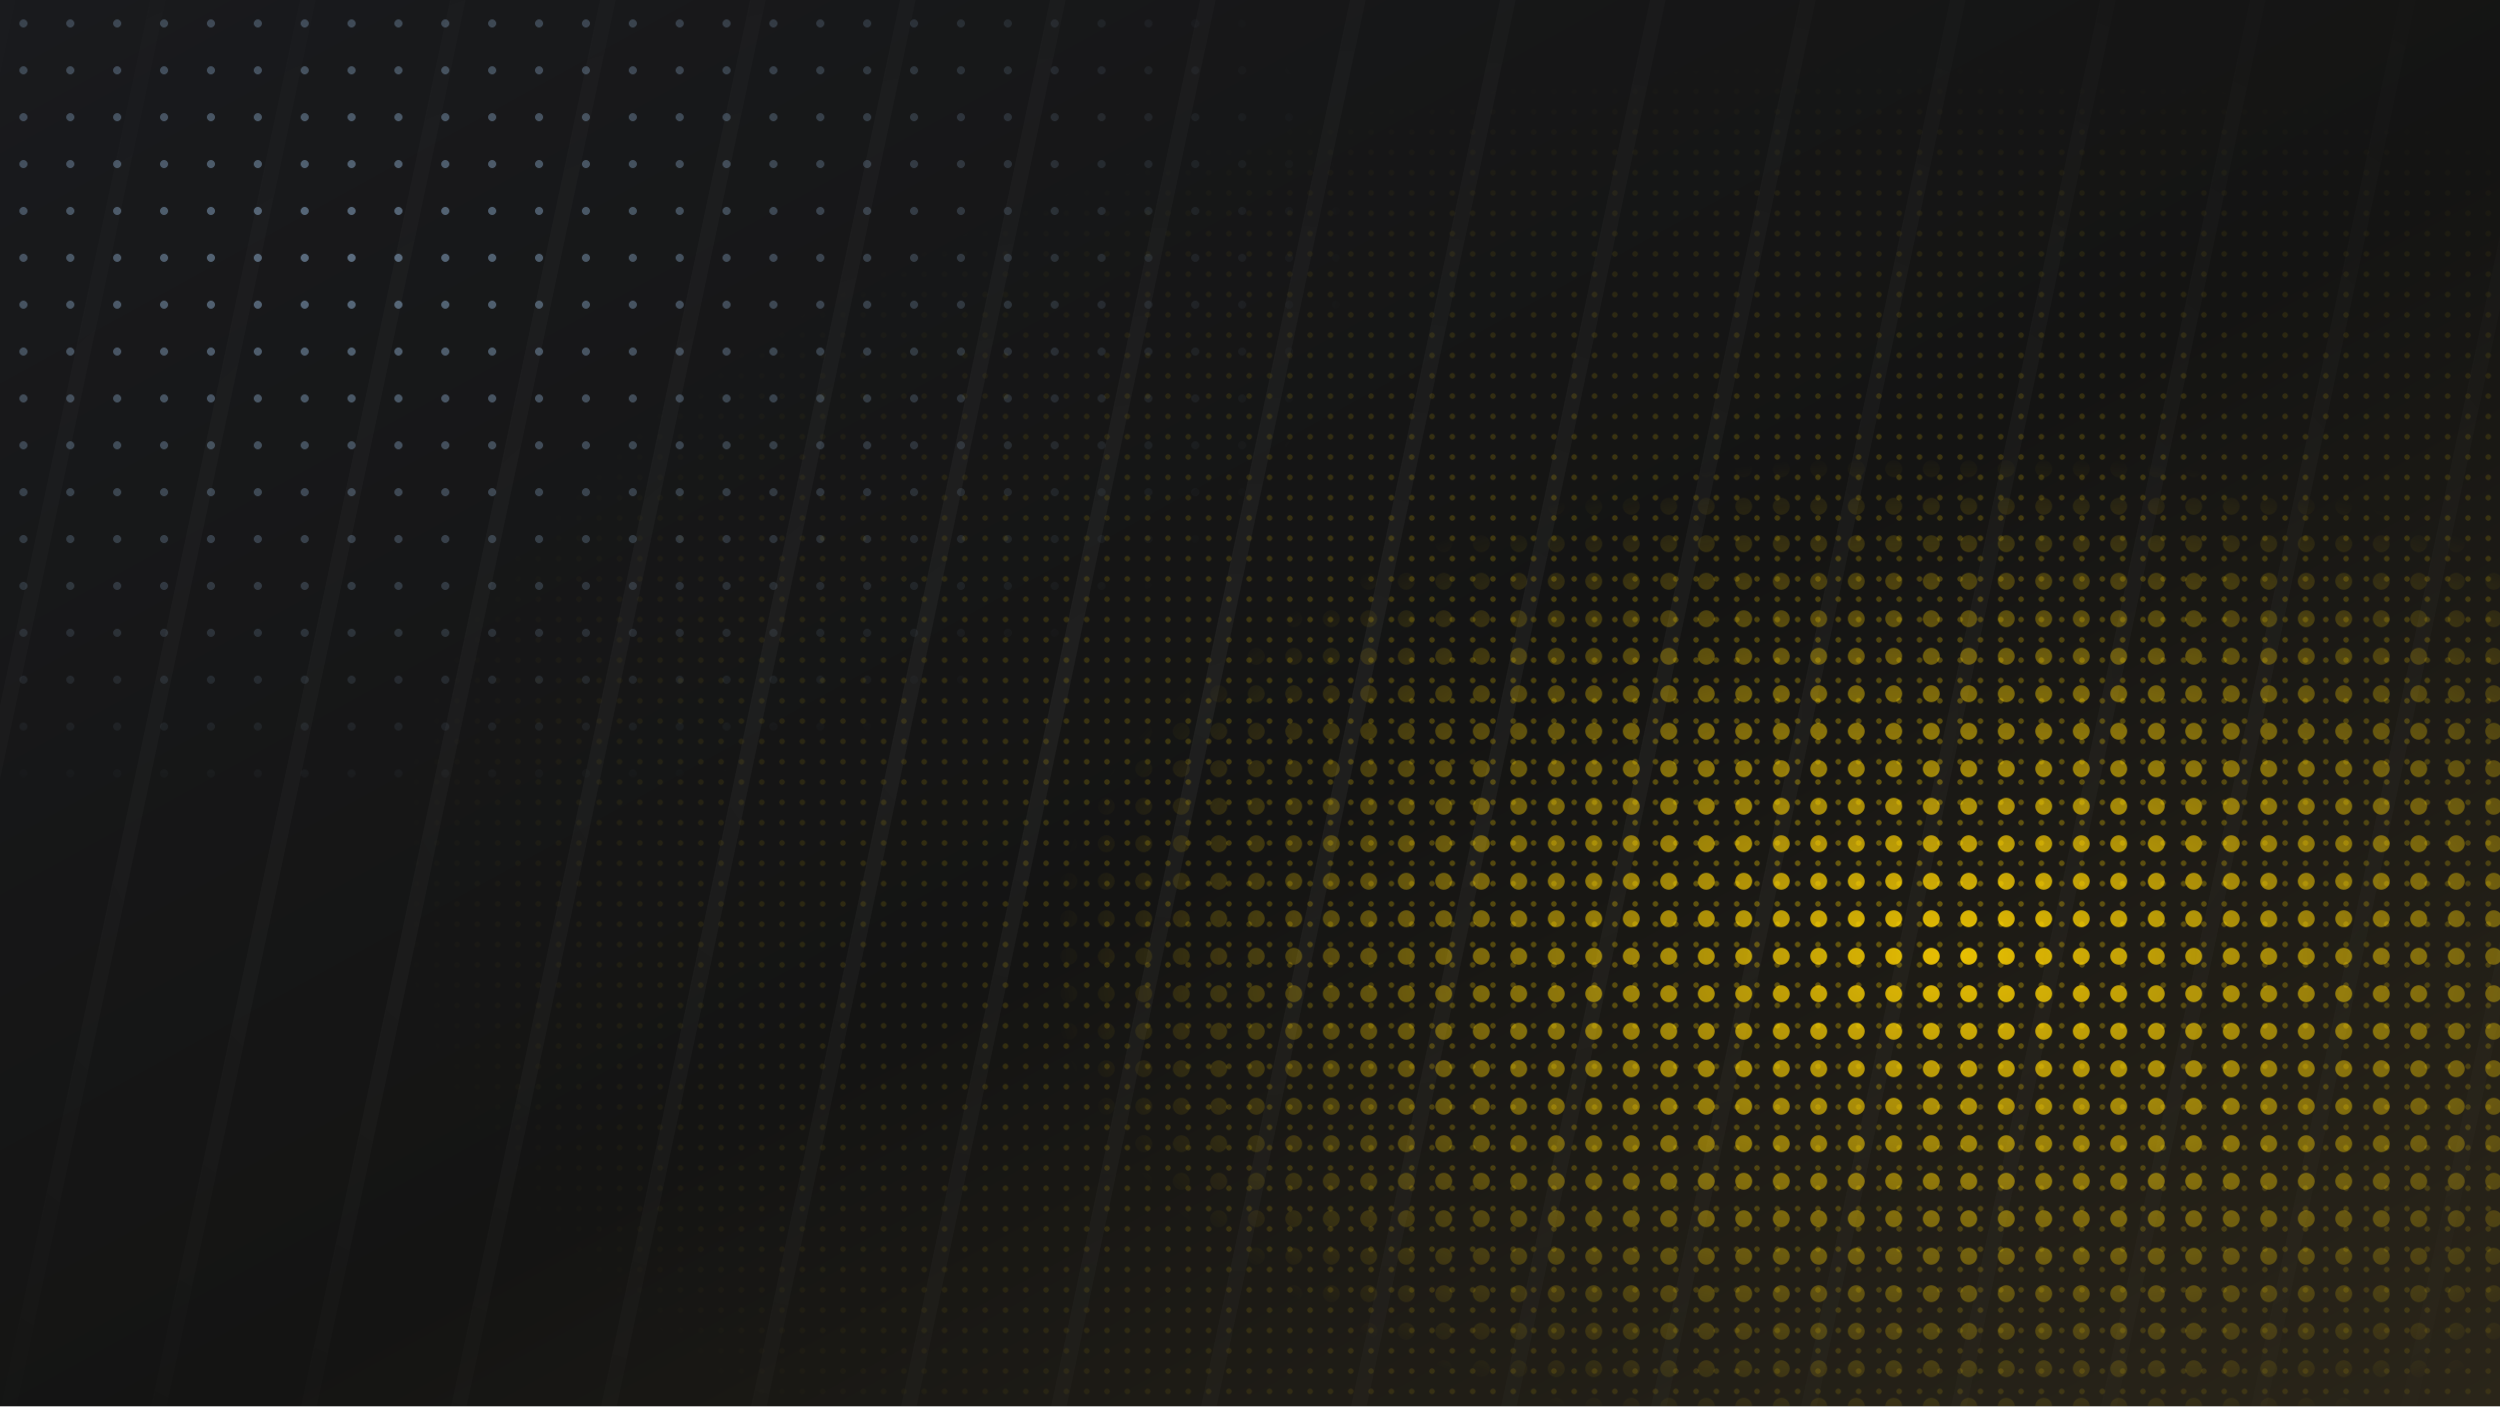
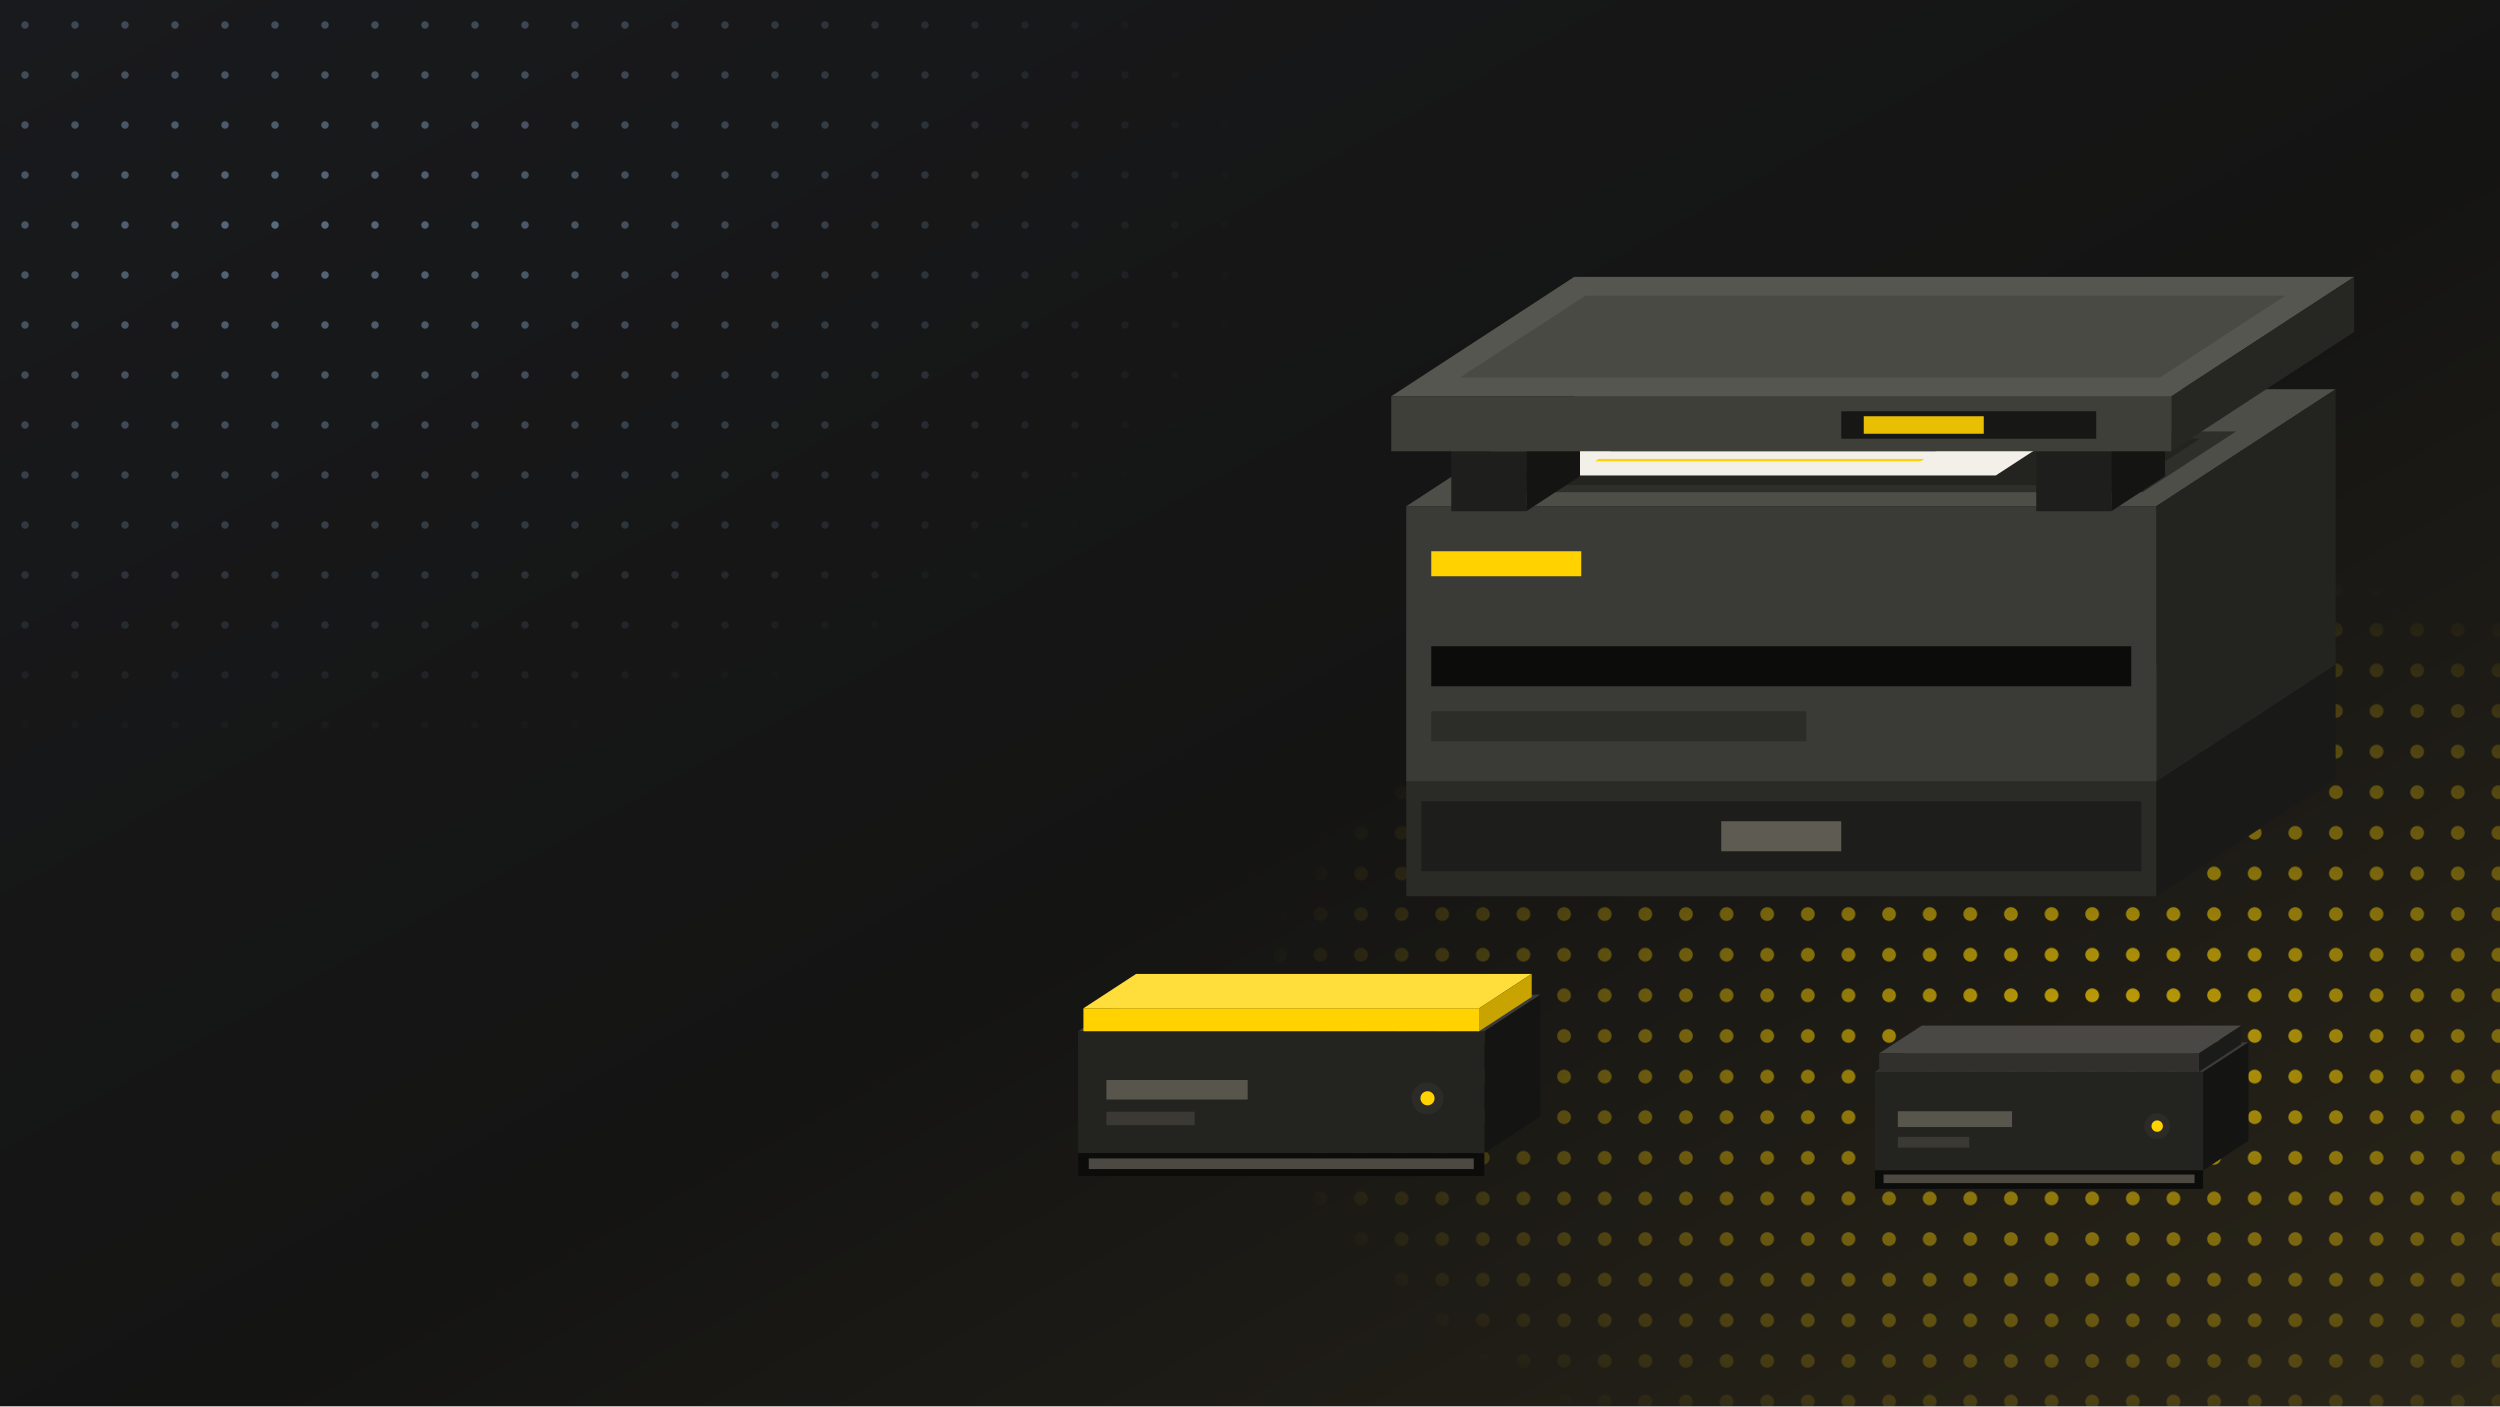
<svg xmlns="http://www.w3.org/2000/svg" viewBox="0 0 1600 900" width="1600" height="900" preserveAspectRatio="xMidYMid slice">
  <defs>
    <linearGradient id="bg" x1="0" y1="0" x2="1" y2="1">
      <stop offset="0" stop-color="#191a1d" />
      <stop offset="55%" stop-color="#141413" />
      <stop offset="100%" stop-color="#2a2519" />
    </linearGradient>
-     <pattern id="d1" width="24" height="24" patternUnits="userSpaceOnUse">
-       <circle cx="12" cy="12" r="5.4" fill="#ffd200" />
+     <radialGradient id="sh">
+       <stop offset="0" stop-color="#000" stop-opacity=".75" />
+       <stop offset="1" stop-color="#000" stop-opacity="0" />
+     </radialGradient>
+     <pattern id="d1" width="26" height="26" patternUnits="userSpaceOnUse">
+       <circle cx="13" cy="13" r="4.4" fill="#ffd200" />
    </pattern>
-     <pattern id="d2" width="13" height="13" patternUnits="userSpaceOnUse">
-       <circle cx="6.5" cy="6.5" r="1.8" fill="#ffd200" />
-     </pattern>
-     <pattern id="d3" width="30" height="30" patternUnits="userSpaceOnUse">
-       <circle cx="15" cy="15" r="2.6" fill="#9dc0e4" />
-     </pattern>
-     <pattern id="b1" width="96" height="96" patternUnits="userSpaceOnUse" patternTransform="skewX(-12)">
-       <rect width="10" height="96" fill="#fff" opacity=".05" />
-     </pattern>
-     <radialGradient id="m1-g" cx="78%" cy="68%" r="36%">
-       <stop offset="0" stop-color="#fff" stop-opacity="0.9" />
-       <stop offset=".55" stop-color="#fff" stop-opacity="0.41" />
+     <radialGradient id="m1-g" cx="84%" cy="74%" r="34%">
+       <stop offset="0" stop-color="#fff" stop-opacity="0.75" />
+       <stop offset=".55" stop-color="#fff" stop-opacity="0.34" />
      <stop offset="1" stop-color="#fff" stop-opacity="0" />
    </radialGradient>
    <mask id="m1">
      <rect width="1600" height="900" fill="url(#m1-g)" />
    </mask>
-     <radialGradient id="m2-g" cx="74%" cy="62%" r="58%">
-       <stop offset="0" stop-color="#fff" stop-opacity="0.35" />
-       <stop offset=".55" stop-color="#fff" stop-opacity="0.16" />
+     <pattern id="d2" width="32" height="32" patternUnits="userSpaceOnUse">
+       <circle cx="16" cy="16" r="2.4" fill="#9dc0e4" />
+     </pattern>
+     <radialGradient id="m2-g" cx="12%" cy="16%" r="38%">
+       <stop offset="0" stop-color="#fff" stop-opacity="0.5" />
+       <stop offset=".55" stop-color="#fff" stop-opacity="0.23" />
      <stop offset="1" stop-color="#fff" stop-opacity="0" />
    </radialGradient>
    <mask id="m2">
      <rect width="1600" height="900" fill="url(#m2-g)" />
    </mask>
-     <radialGradient id="m3-g" cx="14%" cy="18%" r="40%">
-       <stop offset="0" stop-color="#fff" stop-opacity="0.5" />
-       <stop offset=".55" stop-color="#fff" stop-opacity="0.23" />
-       <stop offset="1" stop-color="#fff" stop-opacity="0" />
-     </radialGradient>
-     <mask id="m3">
-       <rect width="1600" height="900" fill="url(#m3-g)" />
-     </mask>
-     <radialGradient id="m4-g" cx="50%" cy="50%" r="75%">
-       <stop offset="0" stop-color="#fff" stop-opacity="1" />
-       <stop offset=".55" stop-color="#fff" stop-opacity="0.45" />
-       <stop offset="1" stop-color="#fff" stop-opacity="0" />
-     </radialGradient>
-     <mask id="m4">
-       <rect width="1600" height="900" fill="url(#m4-g)" />
-     </mask>
  </defs>
  <rect width="1600" height="900" fill="url(#bg)" />
-   <rect width="1600" height="900" fill="url(#b1)" mask="url(#m4)" />
-   <rect width="1600" height="900" fill="url(#d3)" mask="url(#m3)" />
+   <rect width="1600" height="900" fill="url(#d2)" mask="url(#m2)" />
  <rect width="1600" height="900" fill="url(#d1)" mask="url(#m1)" />
-   <rect width="1600" height="900" fill="url(#d2)" mask="url(#m2)" />
+   <g transform="translate(900 260)">
+     <polygon points="0.0,240.0 480.0,240.0 594.8,165.1 114.8,165.1" fill="#3a3a36" />
+     <polygon points="480.0,240.0 594.8,165.1 594.8,238.7 480.0,313.6" fill="#191917" />
+     <polygon points="0.0,240.0 480.0,240.0 480.0,313.6 0.0,313.6" fill="#2a2a27" />
+     <polygon points="9.6,252.8 470.4,252.8 470.4,297.6 9.6,297.6" fill="#000" opacity="0.3" />
+     <polygon points="201.6,265.6 278.4,265.6 278.4,284.8 201.6,284.8" fill="#5d5b52" />
+     <polygon points="0.0,64.0 480.0,64.0 594.8,-10.9 114.8,-10.9" fill="#4e4e49" />
+     <polygon points="480.0,64.0 594.8,-10.9 594.8,165.1 480.0,240.0" fill="#232320" />
+     <polygon points="0.0,64.0 480.0,64.0 480.0,240.0 0.0,240.0" fill="#3a3a36" />
+     <polygon points="16.0,153.6 464.0,153.6 464.0,179.2 16.0,179.2" fill="#0c0c0b" />
+     <polygon points="16.0,92.8 112.0,92.8 112.0,108.8 16.0,108.8" fill="#ffd200" />
+     <polygon points="16.0,195.2 256.0,195.2 256.0,214.4 16.0,214.4" fill="#2c2c29" />
+     <polygon points="36.2,55.0 471.4,55.0 531.1,16.1 95.9,16.1" fill="#2e2e2b" />
+     <polygon points="59.1,50.5 462.3,50.5 508.2,20.6 105.0,20.6" fill="#232320" />
+     <polygon points="79.7,44.3 377.3,44.3 423.2,14.4 125.6,14.4" fill="#f2f0e9" />
+     <polygon points="120.9,35.2 329.2,35.2 331.5,33.7 123.2,33.7" fill="#ffd200" />
+     <polygon points="130.1,29.2 338.4,29.2 340.7,27.8 132.4,27.8" fill="#cfccc3" />
+     <polygon points="139.3,23.3 273.2,23.3 275.5,21.8 141.6,21.8" fill="#cfccc3" />
+     <polygon points="28.8,28.8 76.8,28.8 111.2,6.3 63.2,6.3" fill="#2a2a27" />
+     <polygon points="76.8,28.8 111.2,6.3 111.2,44.7 76.8,67.2" fill="#141413" />
+     <polygon points="28.8,28.8 76.8,28.8 76.8,67.2 28.8,67.2" fill="#1e1e1c" />
+     <polygon points="403.2,28.8 451.2,28.8 485.6,6.3 437.6,6.3" fill="#2a2a27" />
+     <polygon points="451.2,28.8 485.6,6.3 485.6,44.7 451.2,67.2" fill="#141413" />
+     <polygon points="403.2,28.8 451.2,28.8 451.2,67.2 403.2,67.2" fill="#1e1e1c" />
+     <polygon points="-9.6,-6.4 489.6,-6.4 606.7,-82.8 107.5,-82.8" fill="#565650" />
+     <polygon points="489.6,-6.4 606.7,-82.8 606.7,-47.6 489.6,28.8" fill="#262622" />
+     <polygon points="-9.6,-6.4 489.6,-6.4 489.6,28.8 -9.6,28.8" fill="#3f3f3a" />
+     <polygon points="34.4,-18.4 482.4,-18.4 562.7,-70.8 114.7,-70.8" fill="#4a4a45" />
+     <polygon points="278.4,3.2 441.6,3.2 441.6,20.8 278.4,20.8" fill="#171716" />
+     <polygon points="292.8,6.4 369.6,6.4 369.6,17.6 292.8,17.6" fill="#ffd200" opacity="0.9" />
+   </g>
+   <g transform="translate(690 660)">
+     <polygon points="0.0,0.0 260.0,0.0 295.9,-23.4 35.9,-23.4" fill="#3c3b37" />
+     <polygon points="260.0,0.0 295.9,-23.4 295.9,54.6 260.0,78.0" fill="#141413" />
+     <polygon points="0.0,0.0 260.0,0.0 260.0,78.0 0.0,78.0" fill="#232320" />
+     <polygon points="3.4,-14.7 256.6,-14.7 290.3,-36.7 37.1,-36.7" fill="#ffdd3a" />
+     <polygon points="256.6,-14.7 290.3,-36.7 290.3,-22.0 256.6,0.0" fill="#c9a400" />
+     <polygon points="3.4,-14.7 256.6,-14.7 256.6,0.0 3.4,0.0" fill="#ffd200" />
+     <polygon points="0.0,78.0 260.0,78.0 260.0,92.7 0.0,92.7" fill="#0c0c0b" />
+     <polygon points="6.8,81.4 253.2,81.4 253.2,88.2 6.8,88.2" fill="#4b4941" />
+     <polygon points="18.1,31.2 108.5,31.2 108.5,43.7 18.1,43.7" fill="#57554c" />
+     <polygon points="18.1,51.5 74.6,51.5 74.6,60.1 18.1,60.1" fill="#3a3934" />
+     <circle cx="223.6" cy="42.9" r="10.174" fill="#2c2b28" />
+     <circle cx="223.6" cy="42.9" r="4.522" fill="#ffd200" />
+   </g>
+   <g transform="translate(1200 686)">
+     <polygon points="0.0,0.0 210.0,0.0 239.0,-18.9 29.0,-18.9" fill="#3c3b37" />
+     <polygon points="210.0,0.0 239.0,-18.9 239.0,44.1 210.0,63.0" fill="#141413" />
+     <polygon points="0.0,0.0 210.0,0.0 210.0,63.0 0.0,63.0" fill="#232320" />
+     <polygon points="2.7,-11.9 207.3,-11.9 234.5,-29.6 30.0,-29.6" fill="#4a4844" />
+     <polygon points="207.3,-11.9 234.5,-29.6 234.5,-17.8 207.3,0.0" fill="#1b1b19" />
+     <polygon points="2.7,-11.9 207.3,-11.9 207.3,0.0 2.7,0.0" fill="#31302c" />
+     <polygon points="0.0,63.0 210.0,63.0 210.0,74.9 0.0,74.9" fill="#0c0c0b" />
+     <polygon points="5.5,65.7 204.5,65.7 204.5,71.2 5.5,71.2" fill="#4b4941" />
+     <polygon points="14.6,25.2 87.7,25.2 87.7,35.3 14.6,35.3" fill="#57554c" />
+     <polygon points="14.6,41.6 60.3,41.6 60.3,48.5 14.6,48.5" fill="#3a3934" />
+     <circle cx="180.6" cy="34.7" r="8.217" fill="#2c2b28" />
+     <circle cx="180.6" cy="34.7" r="3.652" fill="#ffd200" />
+   </g>
</svg>
